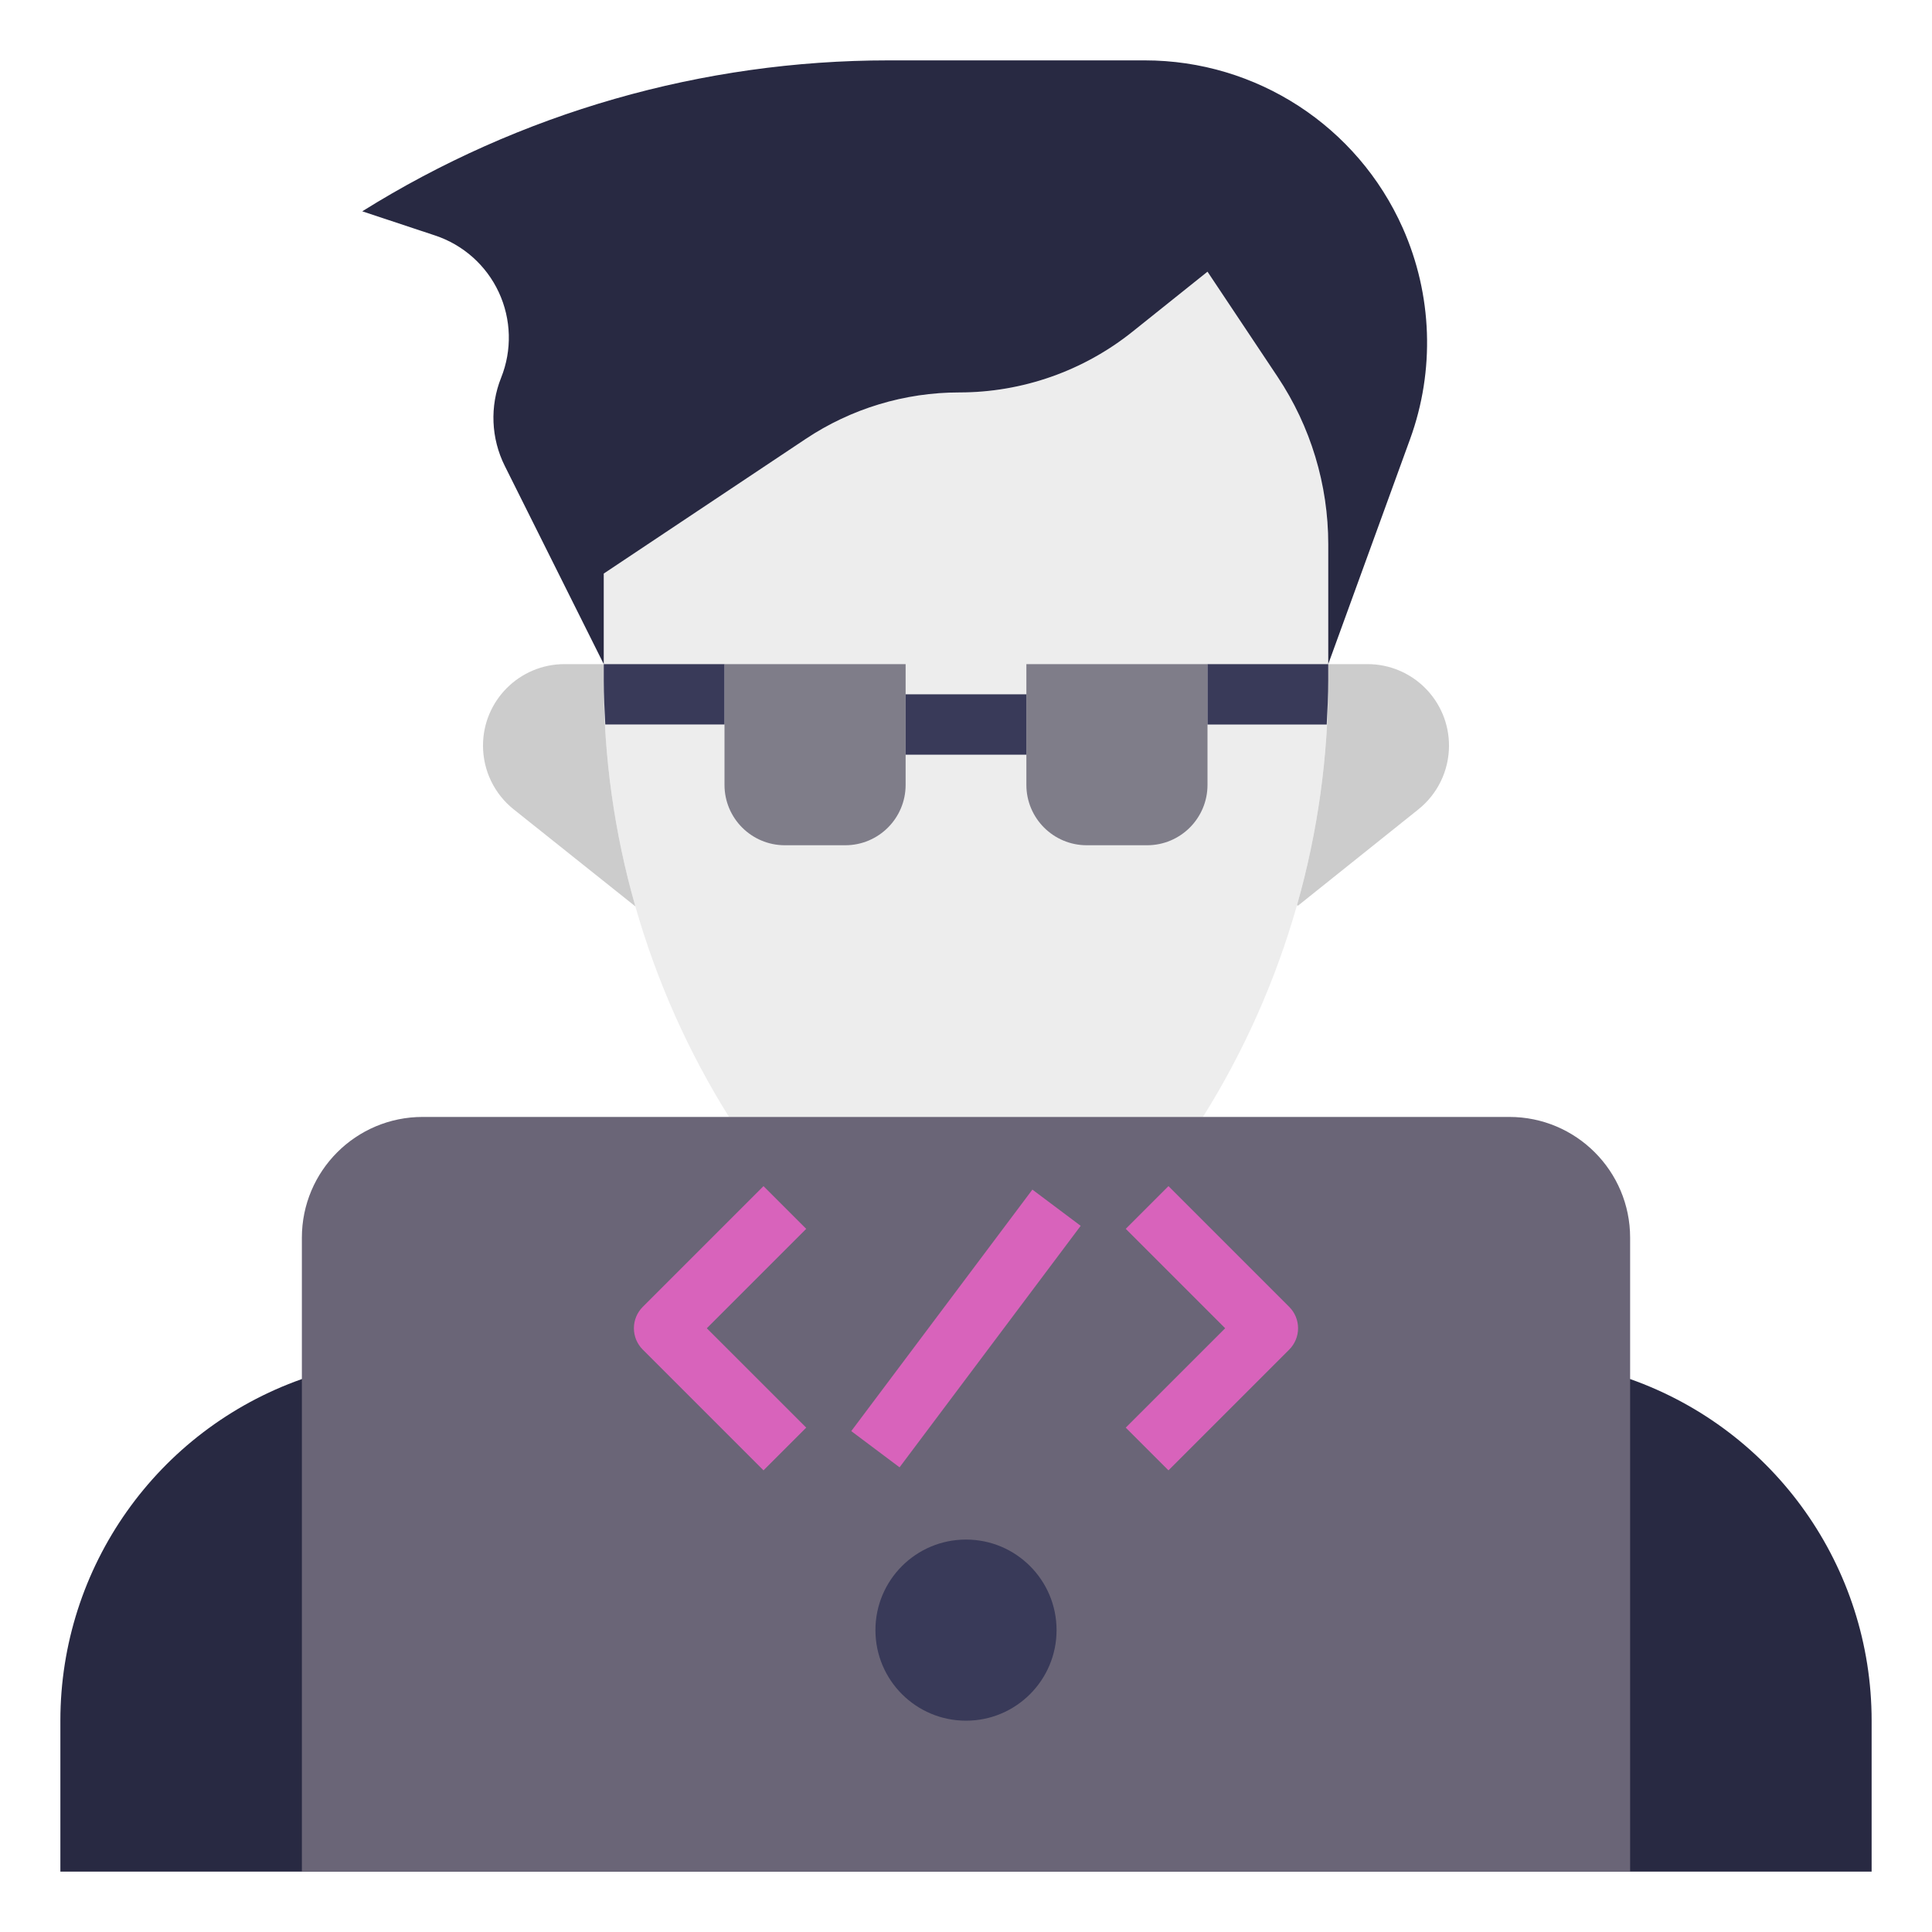
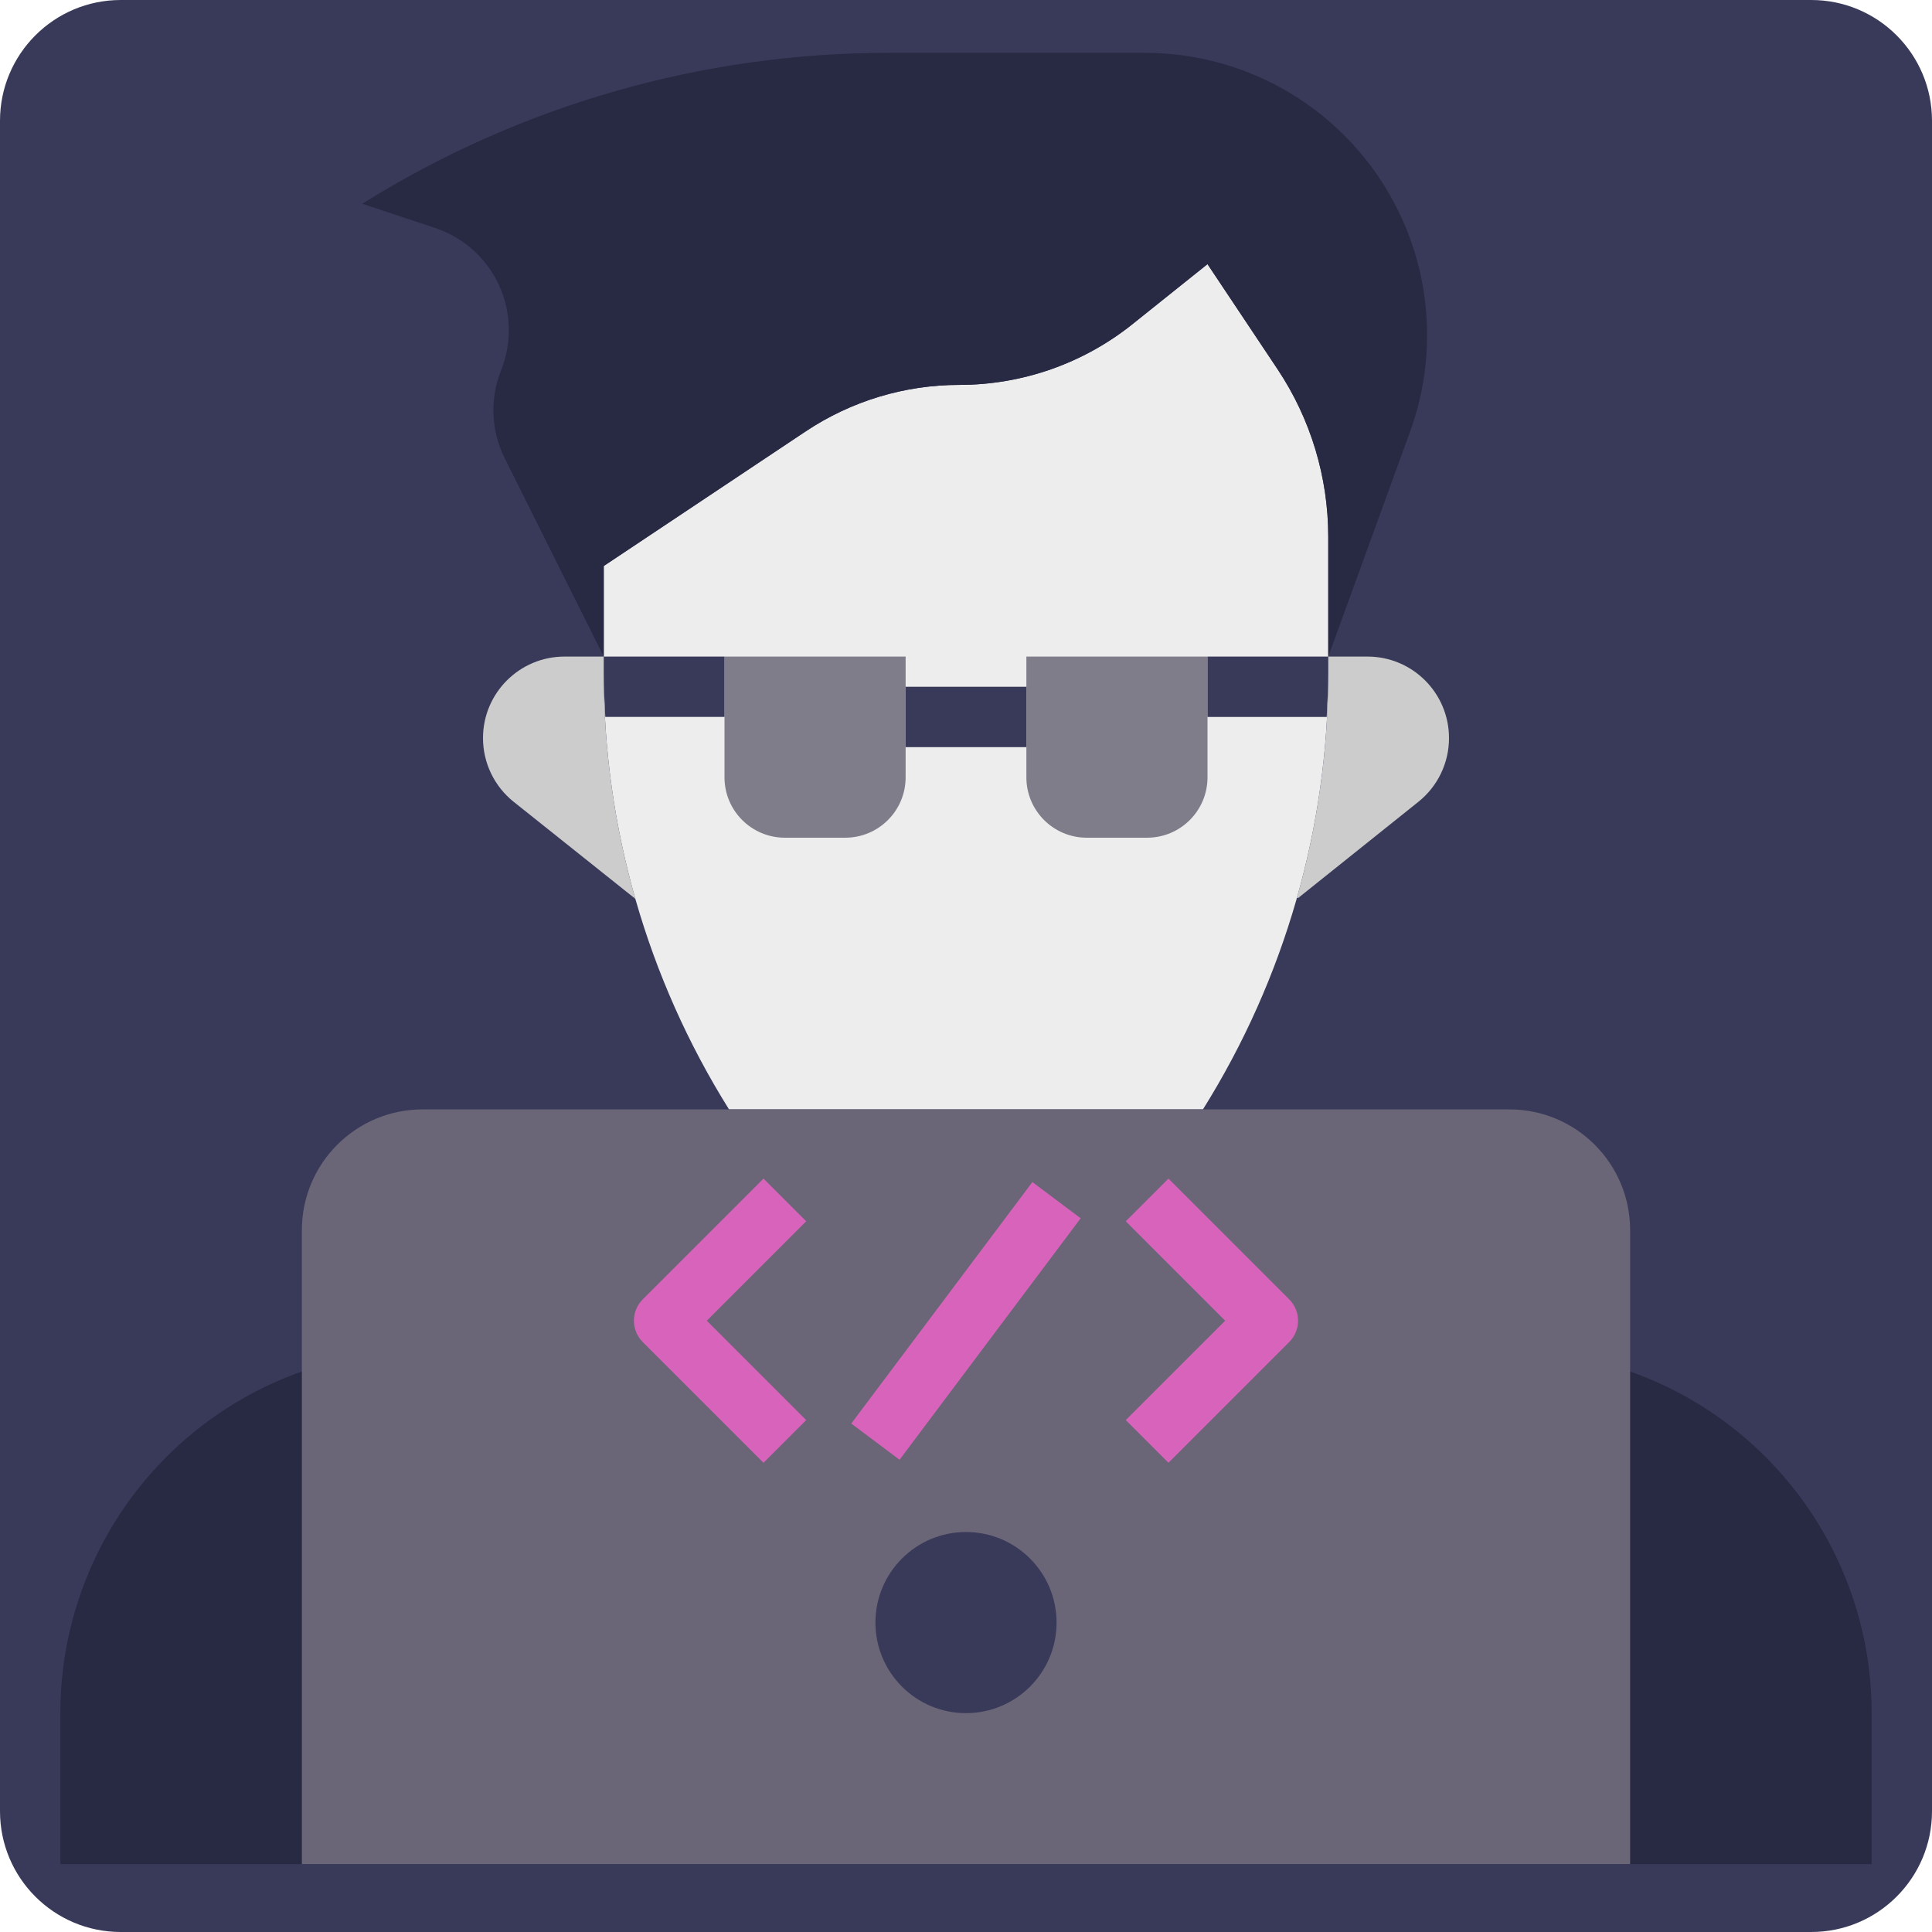
- <svg xmlns="http://www.w3.org/2000/svg" version="1.1" width="512" height="512" x="0" y="0" viewBox="0 0 64 64" style="enable-background:new 0 0 512 512" xml:space="preserve" class="">
-   <g>
-     <path fill="#282942" d="M54 45.683A12 12 0 0 1 62 57v5H2v-5a12 12 0 0 1 8-11.317" data-original="#2d4d83" class="" />
-     <path fill="#ededed" d="M24.15 37A27.244 27.244 0 0 1 20 22.546V19l6.687-4.458A9.176 9.176 0 0 1 31.78 13a9.178 9.178 0 0 0 5.735-2.012L40 9l2.321 3.481A10 10 0 0 1 44 18.028v4.518A27.236 27.236 0 0 1 39.849 37" data-original="#fadfb2" class="" />
-     <path fill="#cccccc" d="M21.048 30.028A27.221 27.221 0 0 1 20 22.546V22h-1.3a2.7 2.7 0 0 0-2.7 2.7 2.7 2.7 0 0 0 1.014 2.109l4.034 3.217zM43 30l3.986-3.189A2.7 2.7 0 0 0 48 24.7a2.7 2.7 0 0 0-2.7-2.7H44v.546a27.219 27.219 0 0 1-1.037 7.444z" data-original="#f5cf88" class="" />
-     <path fill="#282942" d="m44 22 2.711-7.455a9.348 9.348 0 0 0-.243-6.992A9.35 9.35 0 0 0 37.924 2h-8.49A32.9 32.9 0 0 0 12 7l2.411.8a3.567 3.567 0 0 1 2.189 4.713 3.571 3.571 0 0 0 .121 2.92L20 22v-3l6.687-4.458A9.176 9.176 0 0 1 31.78 13a9.178 9.178 0 0 0 5.735-2.012L40 9l2.321 3.481A10 10 0 0 1 44 18.028z" data-original="#976947" class="" />
-     <path fill="#7f7d89" d="M24 22h6v4a2 2 0 0 1-2 2h-2a2 2 0 0 1-2-2v-4zM34 22h6v4a2 2 0 0 1-2 2h-2a2 2 0 0 1-2-2v-4z" data-original="#f2f0eb" class="" />
-     <path fill="#393a59" d="M40 22v2h3.949c.026-.483.051-.966.051-1.453V22zM20 22.546c0 .487.025.97.051 1.453H24V22h-4z" data-original="#c1c8d1" class="" />
-     <path fill="#393a59" d="M30 23h4v2h-4z" data-original="#a8b0bc" class="" />
-     <path fill="#6a6577" d="M10 62V41a4 4 0 0 1 4-4h36a4 4 0 0 1 4 4v21" data-original="#d5cec2" class="" />
-     <circle cx="32" cy="54" r="3" fill="#393a59" data-original="#e7e4dd" class="" />
-     <g fill="#c66b60">
-       <path d="m25.292 48.707-4-4a1 1 0 0 1 0-1.415l4-4 1.415 1.415L23.414 44l3.293 3.292zM38.707 48.707l-1.415-1.415L40.585 44l-3.293-3.293 1.415-1.415 4 4a1 1 0 0 1 0 1.415zM28.199 47.407l6-8 1.6 1.2-6 8z" fill="#d863bb" data-original="#c66b60" class="" />
+ <svg xmlns="http://www.w3.org/2000/svg" version="1.1" width="512" height="512" x="0" y="0" viewBox="0 0 64 64" xml:space="preserve" id="svg26">
+   <defs id="defs30" />
+   <path style="font-variation-settings:'wght' 499;fill:#393a59;fill-opacity:1;stroke:none;stroke-width:0.245" id="rect311" width="64" height="64" x="0" y="0" d="m 4,0 h 56 a 4,4 45 0 1 4,4 v 56 a 4,4 135 0 1 -4,4 H 4 A 4,4 45 0 1 0,60 V 4 A 4,4 135 0 1 4,0 Z" />
+   <g id="g24" transform="translate(0,-0.25)">
+     <path fill="#282942" d="M 54,45.683 A 12,12 0 0 1 62,57 v 5 H 2 v -5 a 12,12 0 0 1 8,-11.317" data-original="#2d4d83" id="path2" />
+     <path fill="#ededed" d="M 24.15,37 A 27.244,27.244 0 0 1 20,22.546 V 19 l 6.687,-4.458 A 9.176,9.176 0 0 1 31.78,13 9.178,9.178 0 0 0 37.515,10.988 L 40,9 42.321,12.481 A 10,10 0 0 1 44,18.028 v 4.518 A 27.236,27.236 0 0 1 39.849,37" data-original="#fadfb2" id="path4" />
+     <path fill="#cccccc" d="M 21.048,30.028 A 27.221,27.221 0 0 1 20,22.546 V 22 h -1.3 a 2.7,2.7 0 0 0 -2.7,2.7 2.7,2.7 0 0 0 1.014,2.109 l 4.034,3.217 z M 43,30 46.986,26.811 A 2.7,2.7 0 0 0 48,24.7 2.7,2.7 0 0 0 45.3,22 H 44 v 0.546 a 27.219,27.219 0 0 1 -1.037,7.444 z" data-original="#f5cf88" id="path6" />
+     <path fill="#282942" d="m 44,22 2.711,-7.455 A 9.348,9.348 0 0 0 46.468,7.553 9.35,9.35 0 0 0 37.924,2 h -8.49 A 32.9,32.9 0 0 0 12,7 l 2.411,0.8 a 3.567,3.567 0 0 1 2.189,4.713 3.571,3.571 0 0 0 0.121,2.92 L 20,22 v -3 l 6.687,-4.458 A 9.176,9.176 0 0 1 31.78,13 9.178,9.178 0 0 0 37.515,10.988 L 40,9 42.321,12.481 A 10,10 0 0 1 44,18.028 Z" data-original="#976947" id="path8" />
+     <path fill="#7f7d89" d="m 24,22 h 6 v 4 a 2,2 0 0 1 -2,2 h -2 a 2,2 0 0 1 -2,-2 z m 10,0 h 6 v 4 a 2,2 0 0 1 -2,2 h -2 a 2,2 0 0 1 -2,-2 z" data-original="#f2f0eb" id="path10" />
+     <path fill="#393a59" d="m 40,22 v 2 h 3.949 C 43.975,23.517 44,23.034 44,22.547 V 22 Z m -20,0.546 c 0,0.487 0.025,0.97 0.051,1.453 H 24 V 22 h -4 z" data-original="#c1c8d1" id="path12" />
+     <path fill="#393a59" d="m 30,23 h 4 v 2 h -4 z" data-original="#a8b0bc" id="path14" />
+     <path fill="#6a6577" d="M 10,62 V 41 a 4,4 0 0 1 4,-4 h 36 a 4,4 0 0 1 4,4 v 21" data-original="#d5cec2" id="path16" />
+     <circle cx="32" cy="54" r="3" fill="#393a59" data-original="#e7e4dd" id="circle18" />
+     <g fill="#c66b60" id="g22">
+       <path d="m 25.292,48.707 -4,-4 a 1,1 0 0 1 0,-1.415 l 4,-4 1.415,1.415 -3.293,3.293 3.293,3.292 z m 13.415,0 -1.415,-1.415 3.293,-3.292 -3.293,-3.293 1.415,-1.415 4,4 a 1,1 0 0 1 0,1.415 z m -10.508,-1.3 6,-8 1.6,1.2 -6,8 z" fill="#d863bb" data-original="#c66b60" id="path20" />
    </g>
  </g>
</svg>
